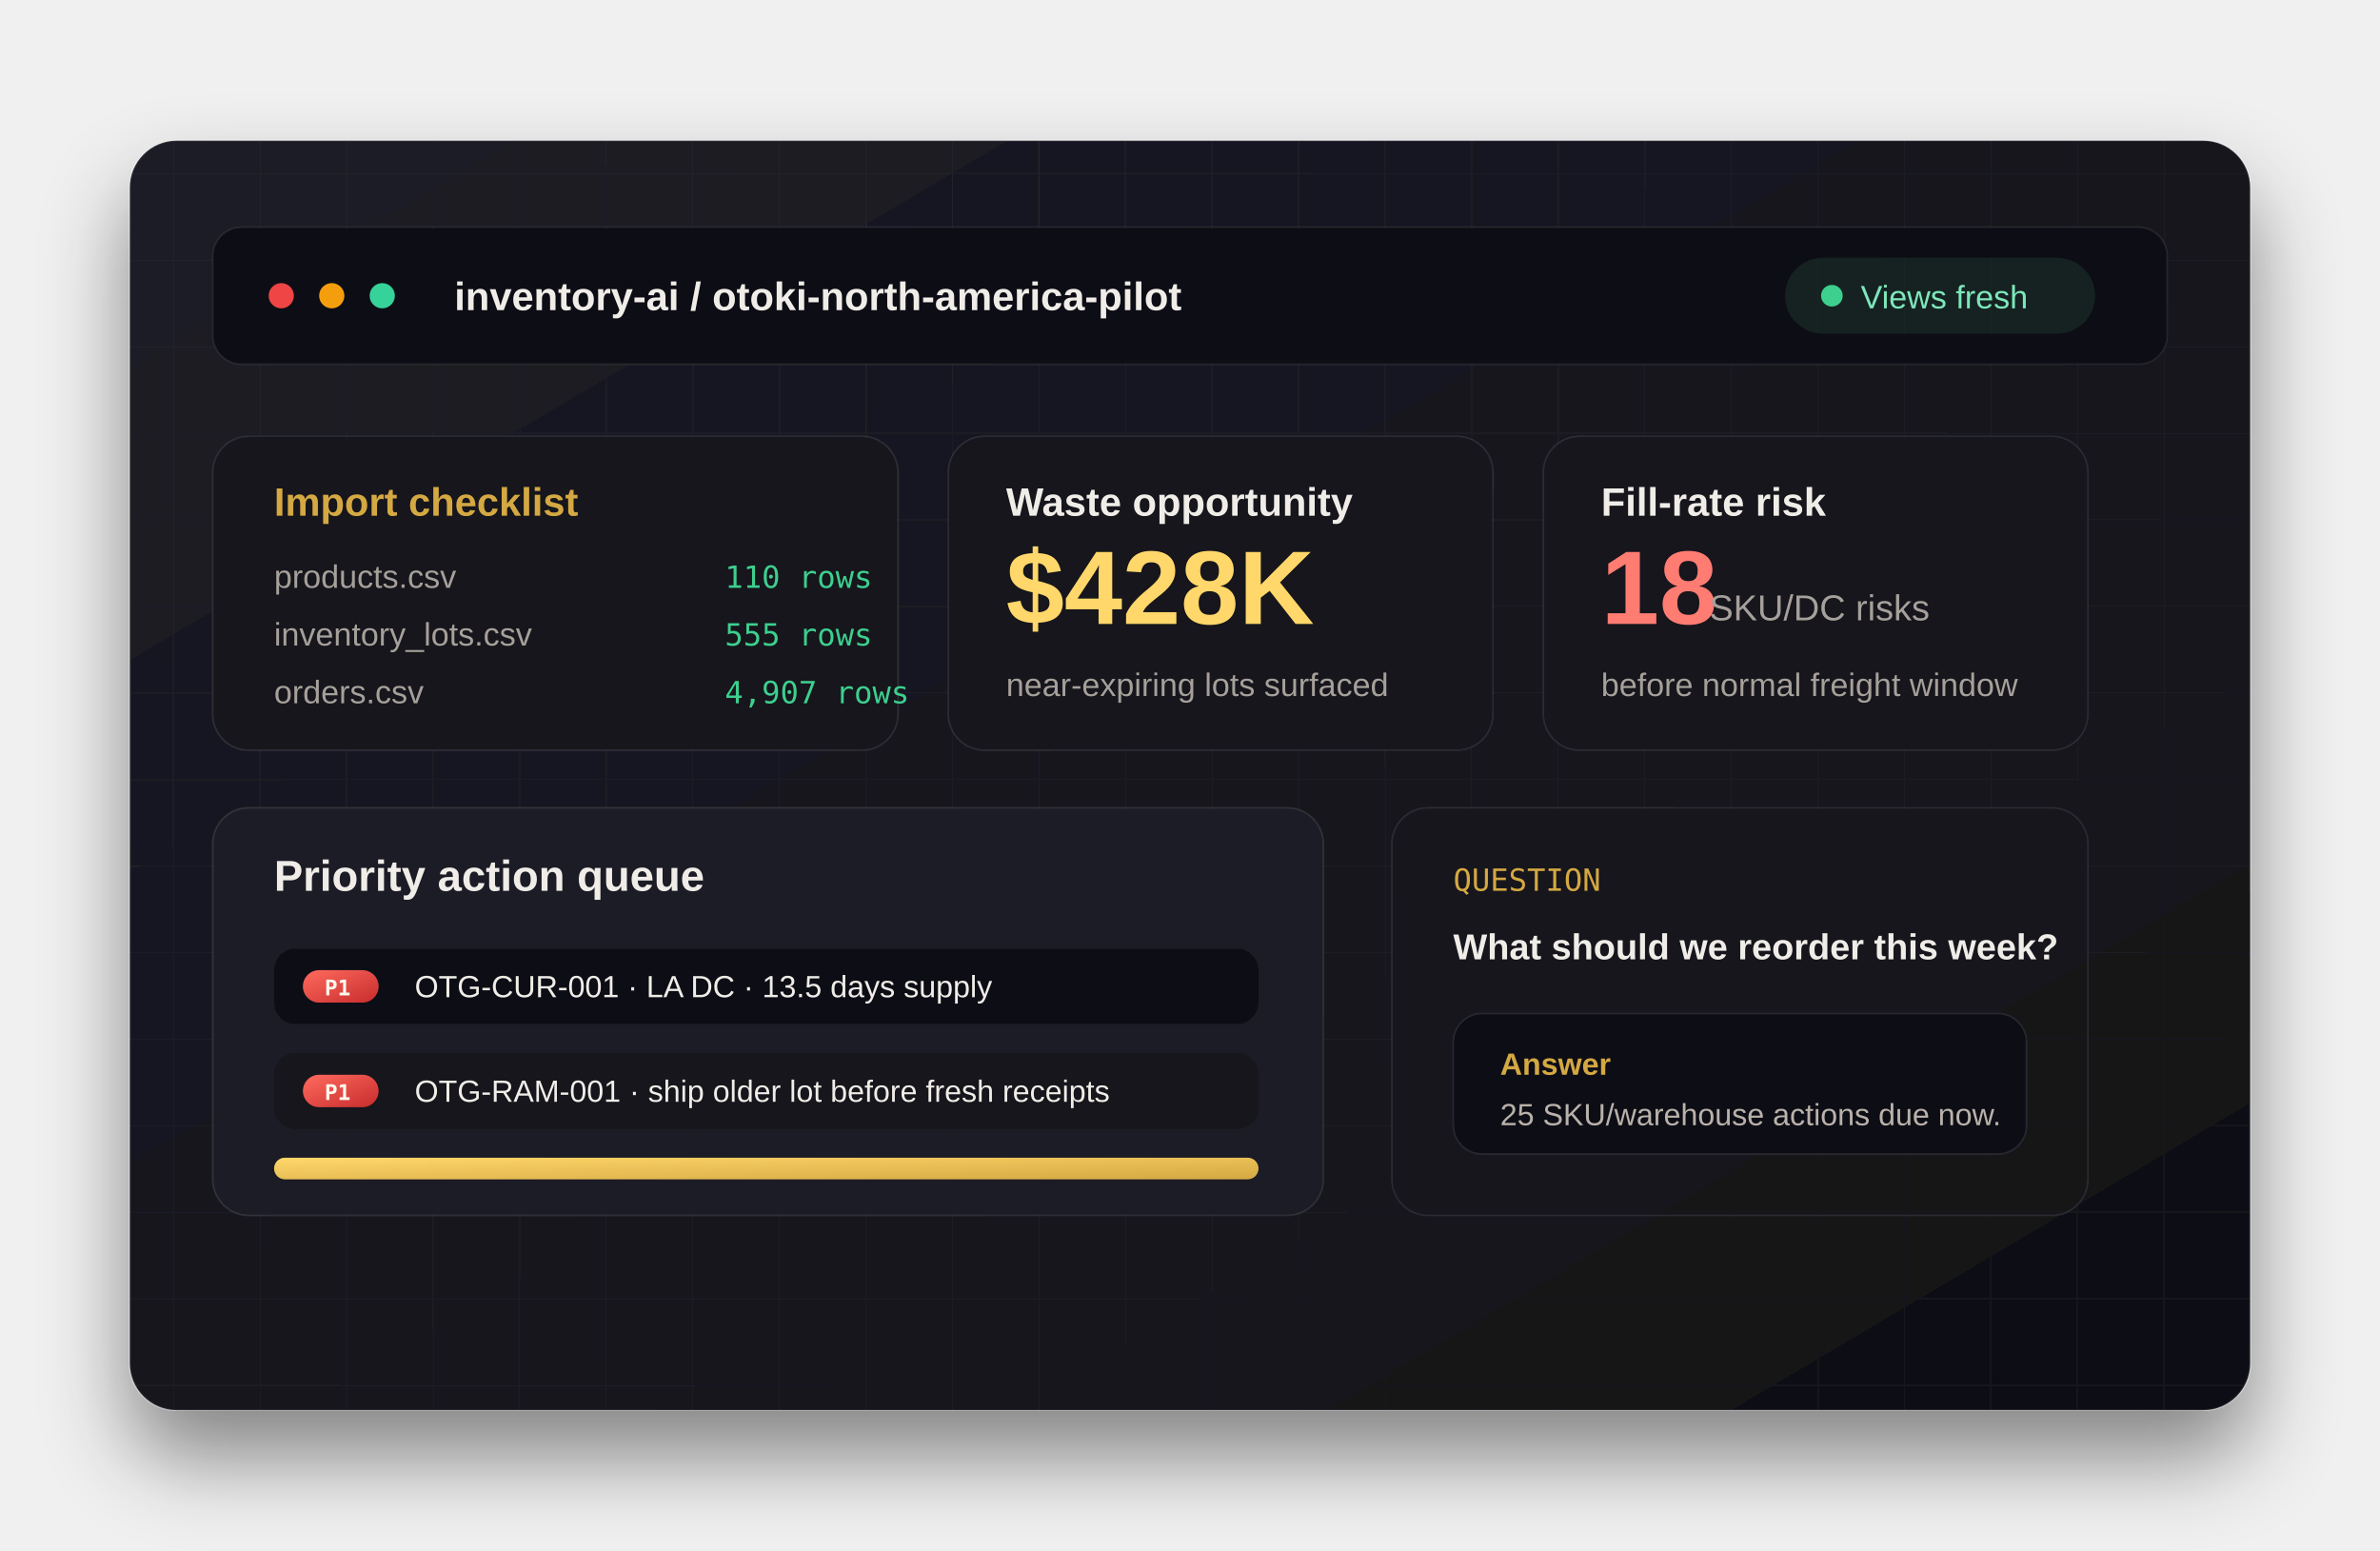
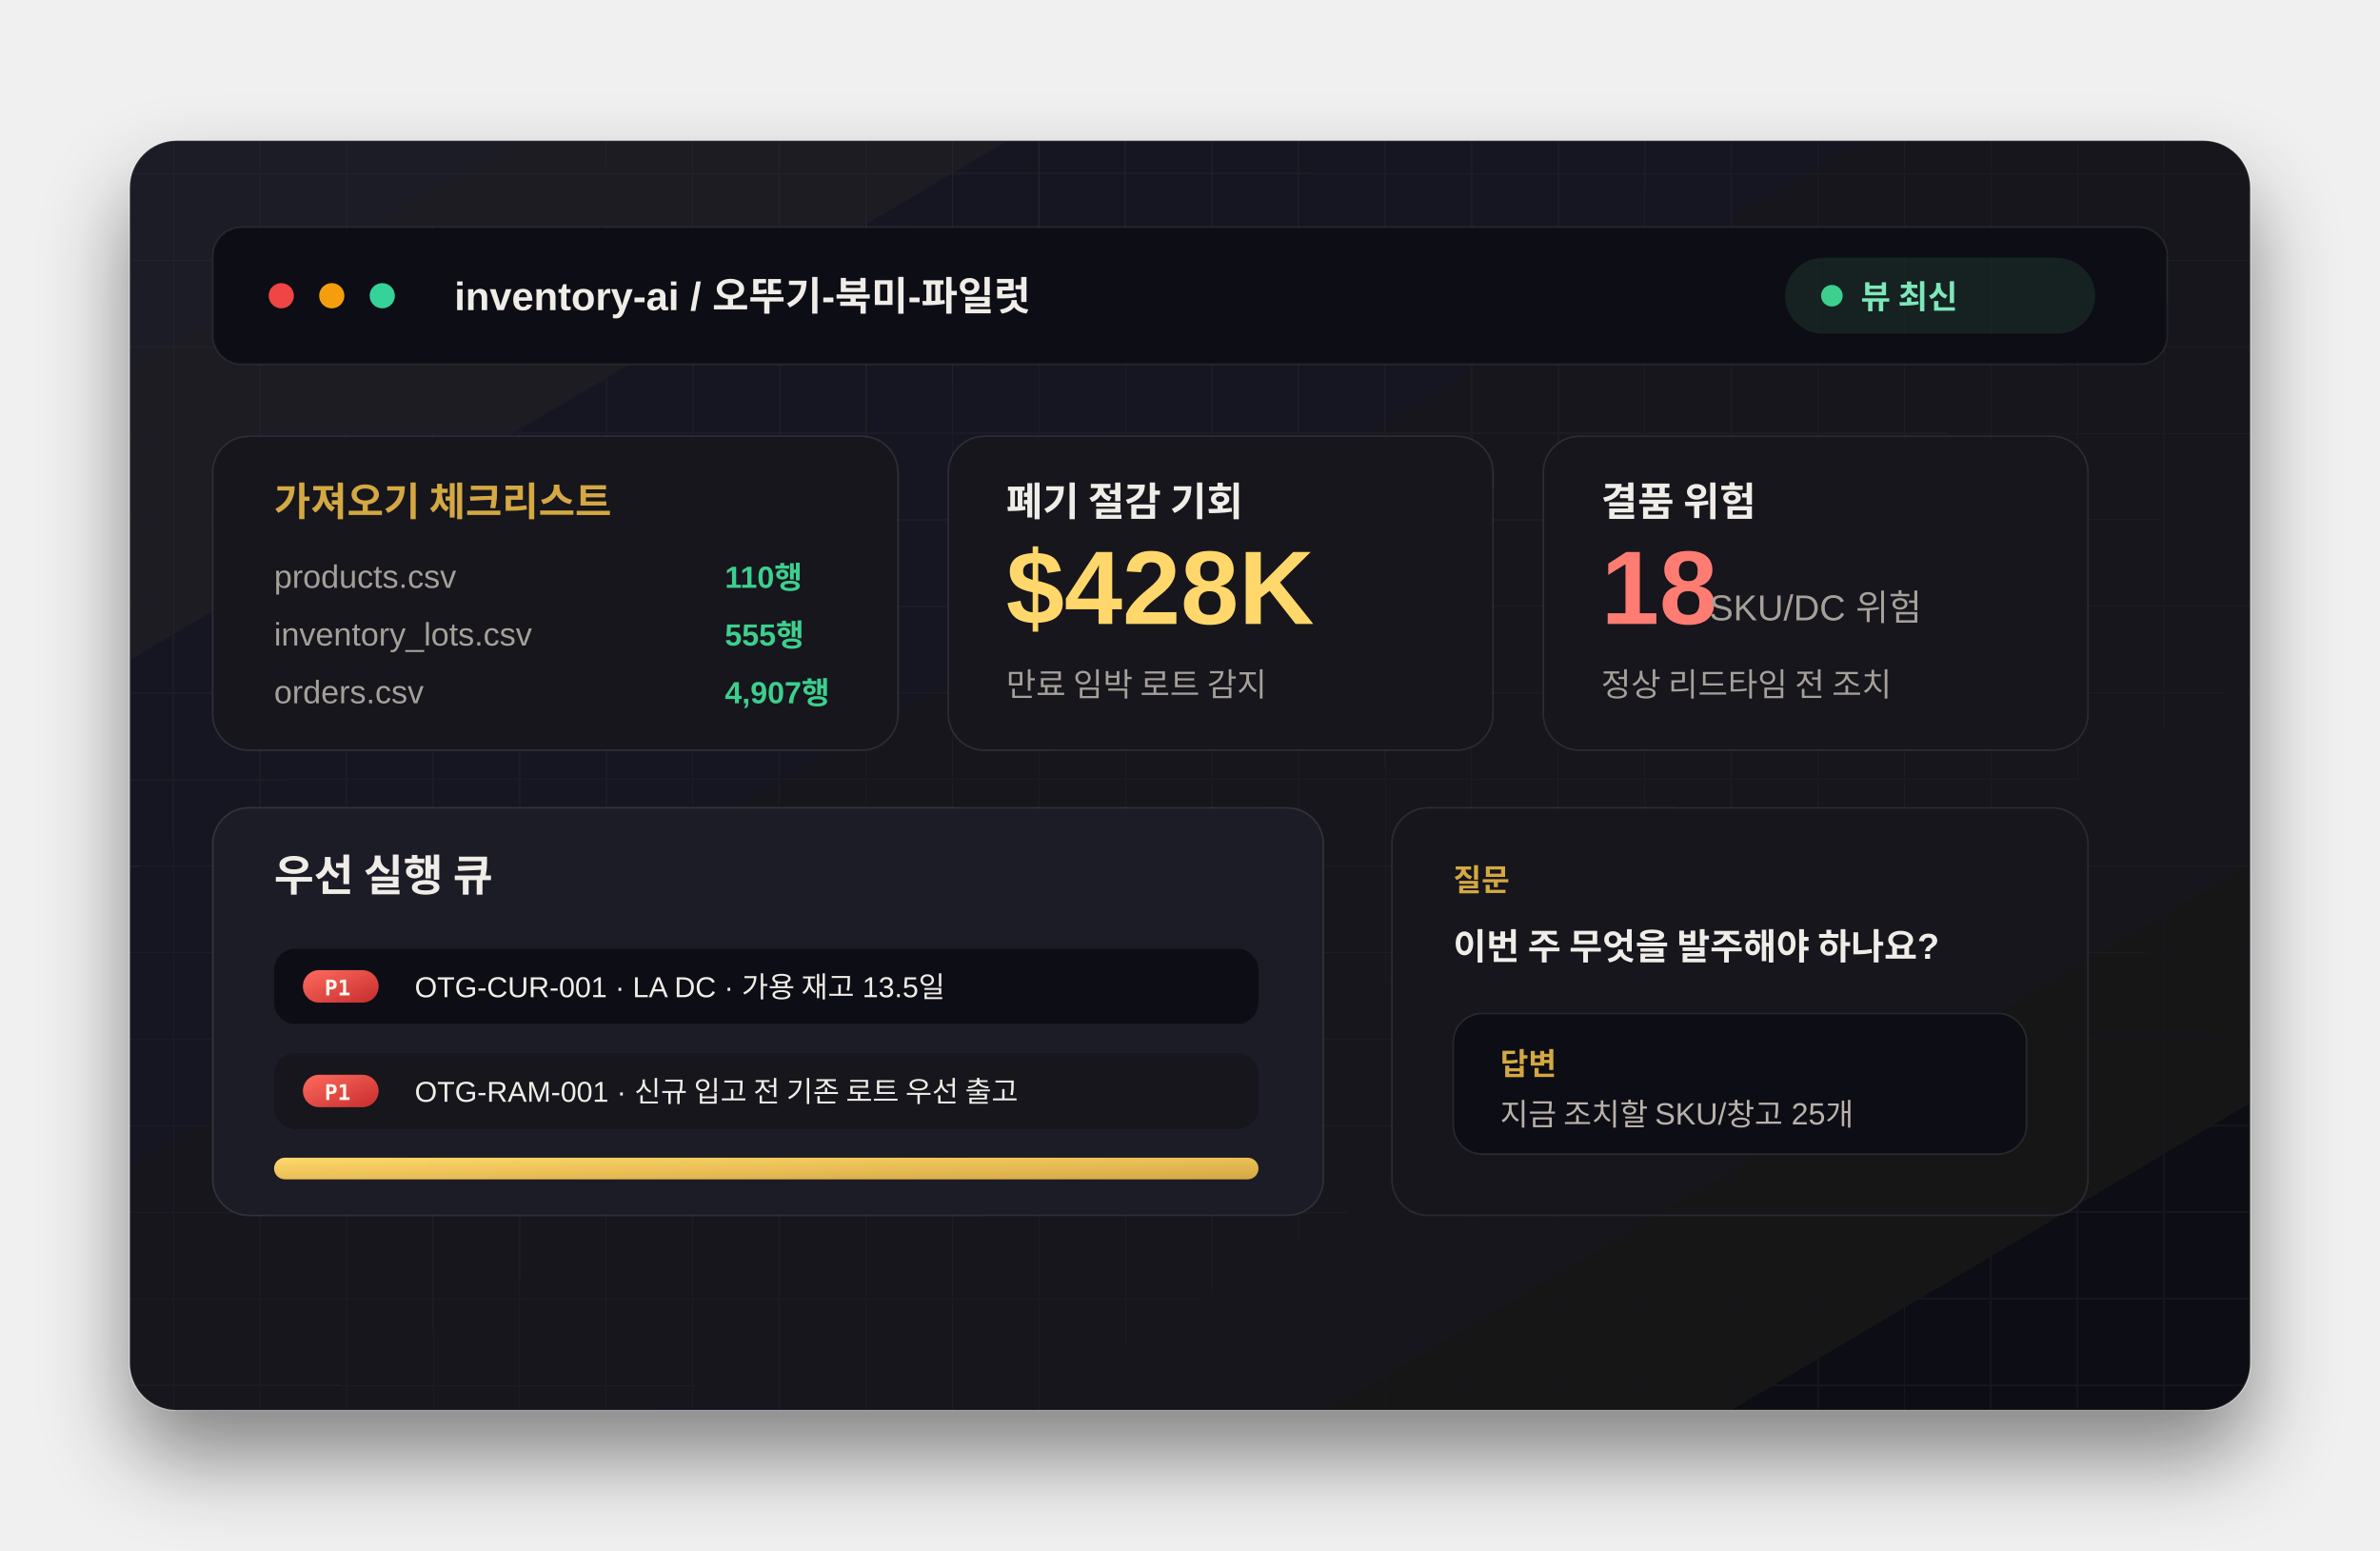
<svg xmlns="http://www.w3.org/2000/svg" width="1320" height="860" viewBox="0 0 1320 860" role="img" aria-labelledby="title desc">
  <defs>
    <linearGradient id="panel" x1="0" y1="0" x2="1" y2="1">
      <stop offset="0" stop-color="#1c1c26" />
      <stop offset="1" stop-color="#101016" />
    </linearGradient>
    <linearGradient id="gold" x1="0" y1="0" x2="1" y2="1">
      <stop offset="0" stop-color="#ffd76a" />
      <stop offset="1" stop-color="#d4a843" />
    </linearGradient>
    <linearGradient id="red" x1="0" y1="0" x2="1" y2="1">
      <stop offset="0" stop-color="#ff6b5f" />
      <stop offset="1" stop-color="#c72c2c" />
    </linearGradient>
    <filter id="shadow" x="-12%" y="-12%" width="124%" height="124%">
      <feDropShadow dx="0" dy="26" stdDeviation="24" flood-color="#000000" flood-opacity="0.45" />
    </filter>
    <pattern id="grid" width="48" height="48" patternUnits="userSpaceOnUse">
      <path d="M48 0H0V48" fill="none" stroke="#ffffff" stroke-opacity="0.035" />
    </pattern>
  </defs>
  <rect width="1320" height="860" fill="transparent" />
  <g filter="url(#shadow)">
    <rect x="72" y="78" width="1176" height="704" rx="26" fill="url(#panel)" stroke="#ffffff" stroke-opacity="0.10" />
    <rect x="72" y="78" width="1176" height="704" rx="26" fill="url(#grid)" />
    <rect x="118" y="126" width="1084" height="76" rx="16" fill="#0a0a0f" fill-opacity="0.74" stroke="#ffffff" stroke-opacity="0.08" />
    <circle cx="156" cy="164" r="7" fill="#ef4444" />
    <circle cx="184" cy="164" r="7" fill="#f59e0b" />
    <circle cx="212" cy="164" r="7" fill="#34d399" />
-     <text x="252" y="172" fill="#f0ede8" font-family="Geist, Arial, sans-serif" font-size="22" font-weight="600">inventory-ai / otoki-north-america-pilot</text>
+     <text x="252" y="172" fill="#f0ede8" font-family="Apple SD Gothic Neo, Noto Sans KR, Malgun Gothic, Arial, sans-serif" font-size="22" font-weight="700">inventory-ai / 오뚜기-북미-파일럿</text>
    <rect x="990" y="143" width="172" height="42" rx="21" fill="#3ecf8e" fill-opacity="0.12" />
    <circle cx="1016" cy="164" r="6" fill="#3ecf8e" />
-     <text x="1032" y="171" fill="#7ee7ba" font-family="Geist, Arial, sans-serif" font-size="18" font-weight="500">Views fresh</text>
+     <text x="1032" y="171" fill="#7ee7ba" font-family="Apple SD Gothic Neo, Noto Sans KR, Malgun Gothic, Arial, sans-serif" font-size="18" font-weight="700">뷰 최신</text>
    <rect x="118" y="242" width="380" height="174" rx="20" fill="#13131a" fill-opacity="0.94" stroke="#ffffff" stroke-opacity="0.10" />
-     <text x="152" y="286" fill="#d4a843" font-family="Geist, Arial, sans-serif" font-size="22" font-weight="700">Import checklist</text>
+     <text x="152" y="286" fill="#d4a843" font-family="Apple SD Gothic Neo, Noto Sans KR, Malgun Gothic, Arial, sans-serif" font-size="22" font-weight="800">가져오기 체크리스트</text>
    <text x="152" y="326" fill="#a6a09a" font-family="Geist, Arial, sans-serif" font-size="18">products.csv</text>
-     <text x="402" y="326" fill="#3ecf8e" font-family="Geist Mono, Consolas, monospace" font-size="17">110 rows</text>
+     <text x="402" y="326" fill="#3ecf8e" font-family="Apple SD Gothic Neo, Noto Sans KR, Malgun Gothic, Arial, sans-serif" font-size="17" font-weight="700">110행</text>
    <text x="152" y="358" fill="#a6a09a" font-family="Geist, Arial, sans-serif" font-size="18">inventory_lots.csv</text>
-     <text x="402" y="358" fill="#3ecf8e" font-family="Geist Mono, Consolas, monospace" font-size="17">555 rows</text>
+     <text x="402" y="358" fill="#3ecf8e" font-family="Apple SD Gothic Neo, Noto Sans KR, Malgun Gothic, Arial, sans-serif" font-size="17" font-weight="700">555행</text>
    <text x="152" y="390" fill="#a6a09a" font-family="Geist, Arial, sans-serif" font-size="18">orders.csv</text>
-     <text x="402" y="390" fill="#3ecf8e" font-family="Geist Mono, Consolas, monospace" font-size="17">4,907 rows</text>
+     <text x="402" y="390" fill="#3ecf8e" font-family="Apple SD Gothic Neo, Noto Sans KR, Malgun Gothic, Arial, sans-serif" font-size="17" font-weight="700">4,907행</text>
    <rect x="526" y="242" width="302" height="174" rx="20" fill="#13131a" fill-opacity="0.94" stroke="#ffffff" stroke-opacity="0.10" />
-     <text x="558" y="286" fill="#f0ede8" font-family="Geist, Arial, sans-serif" font-size="22" font-weight="700">Waste opportunity</text>
+     <text x="558" y="286" fill="#f0ede8" font-family="Apple SD Gothic Neo, Noto Sans KR, Malgun Gothic, Arial, sans-serif" font-size="22" font-weight="800">폐기 절감 기회</text>
    <text x="558" y="346" fill="#ffd76a" font-family="Geist, Arial, sans-serif" font-size="58" font-weight="800">$428K</text>
-     <text x="558" y="386" fill="#a6a09a" font-family="Geist, Arial, sans-serif" font-size="18">near-expiring lots surfaced</text>
+     <text x="558" y="386" fill="#a6a09a" font-family="Apple SD Gothic Neo, Noto Sans KR, Malgun Gothic, Arial, sans-serif" font-size="18">만료 임박 로트 감지</text>
    <rect x="856" y="242" width="302" height="174" rx="20" fill="#13131a" fill-opacity="0.94" stroke="#ffffff" stroke-opacity="0.10" />
-     <text x="888" y="286" fill="#f0ede8" font-family="Geist, Arial, sans-serif" font-size="22" font-weight="700">Fill-rate risk</text>
+     <text x="888" y="286" fill="#f0ede8" font-family="Apple SD Gothic Neo, Noto Sans KR, Malgun Gothic, Arial, sans-serif" font-size="22" font-weight="800">결품 위험</text>
    <text x="888" y="346" fill="#ff7b72" font-family="Geist, Arial, sans-serif" font-size="58" font-weight="800">18</text>
-     <text x="948" y="344" fill="#a6a09a" font-family="Geist, Arial, sans-serif" font-size="20">SKU/DC risks</text>
-     <text x="888" y="386" fill="#a6a09a" font-family="Geist, Arial, sans-serif" font-size="18">before normal freight window</text>
+     <text x="948" y="344" fill="#a6a09a" font-family="Apple SD Gothic Neo, Noto Sans KR, Malgun Gothic, Arial, sans-serif" font-size="20">SKU/DC 위험</text>
+     <text x="888" y="386" fill="#a6a09a" font-family="Apple SD Gothic Neo, Noto Sans KR, Malgun Gothic, Arial, sans-serif" font-size="18">정상 리드타임 전 조치</text>
    <rect x="118" y="448" width="616" height="226" rx="20" fill="#1c1c26" fill-opacity="0.90" stroke="#ffffff" stroke-opacity="0.10" />
-     <text x="152" y="494" fill="#f0ede8" font-family="Geist, Arial, sans-serif" font-size="24" font-weight="700">Priority action queue</text>
+     <text x="152" y="494" fill="#f0ede8" font-family="Apple SD Gothic Neo, Noto Sans KR, Malgun Gothic, Arial, sans-serif" font-size="24" font-weight="800">우선 실행 큐</text>
    <rect x="152" y="526" width="546" height="42" rx="12" fill="#0a0a0f" fill-opacity="0.62" />
    <rect x="168" y="538" width="42" height="18" rx="9" fill="url(#red)" />
    <text x="180" y="552" fill="#fff7ed" font-family="Geist Mono, Consolas, monospace" font-size="12" font-weight="700">P1</text>
-     <text x="230" y="553" fill="#f0ede8" font-family="Geist, Arial, sans-serif" font-size="17">OTG-CUR-001 · LA DC · 13.5 days supply</text>
+     <text x="230" y="553" fill="#f0ede8" font-family="Apple SD Gothic Neo, Noto Sans KR, Malgun Gothic, Arial, sans-serif" font-size="16">OTG-CUR-001 · LA DC · 가용 재고 13.5일</text>
    <rect x="152" y="584" width="546" height="42" rx="12" fill="#0a0a0f" fill-opacity="0.46" />
    <rect x="168" y="596" width="42" height="18" rx="9" fill="url(#red)" />
    <text x="180" y="610" fill="#fff7ed" font-family="Geist Mono, Consolas, monospace" font-size="12" font-weight="700">P1</text>
-     <text x="230" y="611" fill="#f0ede8" font-family="Geist, Arial, sans-serif" font-size="17">OTG-RAM-001 · ship older lot before fresh receipts</text>
+     <text x="230" y="611" fill="#f0ede8" font-family="Apple SD Gothic Neo, Noto Sans KR, Malgun Gothic, Arial, sans-serif" font-size="16">OTG-RAM-001 · 신규 입고 전 기존 로트 우선 출고</text>
    <rect x="152" y="642" width="546" height="12" rx="6" fill="url(#gold)" />
    <rect x="772" y="448" width="386" height="226" rx="20" fill="#13131a" fill-opacity="0.94" stroke="#ffffff" stroke-opacity="0.10" />
-     <text x="806" y="494" fill="#d4a843" font-family="Geist Mono, Consolas, monospace" font-size="17">QUESTION</text>
-     <text x="806" y="532" fill="#f0ede8" font-family="Geist, Arial, sans-serif" font-size="20" font-weight="600">What should we reorder this week?</text>
+     <text x="806" y="494" fill="#d4a843" font-family="Apple SD Gothic Neo, Noto Sans KR, Malgun Gothic, Arial, sans-serif" font-size="17" font-weight="800">질문</text>
+     <text x="806" y="532" fill="#f0ede8" font-family="Apple SD Gothic Neo, Noto Sans KR, Malgun Gothic, Arial, sans-serif" font-size="20" font-weight="700">이번 주 무엇을 발주해야 하나요?</text>
    <rect x="806" y="562" width="318" height="78" rx="16" fill="#0a0a0f" fill-opacity="0.42" stroke="#ffffff" stroke-opacity="0.10" />
-     <text x="832" y="596" fill="#d4a843" font-family="Geist, Arial, sans-serif" font-size="17" font-weight="700">Answer</text>
-     <text x="832" y="624" fill="#b9b2aa" font-family="Geist, Arial, sans-serif" font-size="17">25 SKU/warehouse actions due now.</text>
+     <text x="832" y="596" fill="#d4a843" font-family="Apple SD Gothic Neo, Noto Sans KR, Malgun Gothic, Arial, sans-serif" font-size="17" font-weight="800">답변</text>
+     <text x="832" y="624" fill="#b9b2aa" font-family="Apple SD Gothic Neo, Noto Sans KR, Malgun Gothic, Arial, sans-serif" font-size="17">지금 조치할 SKU/창고 25개</text>
  </g>
</svg>
